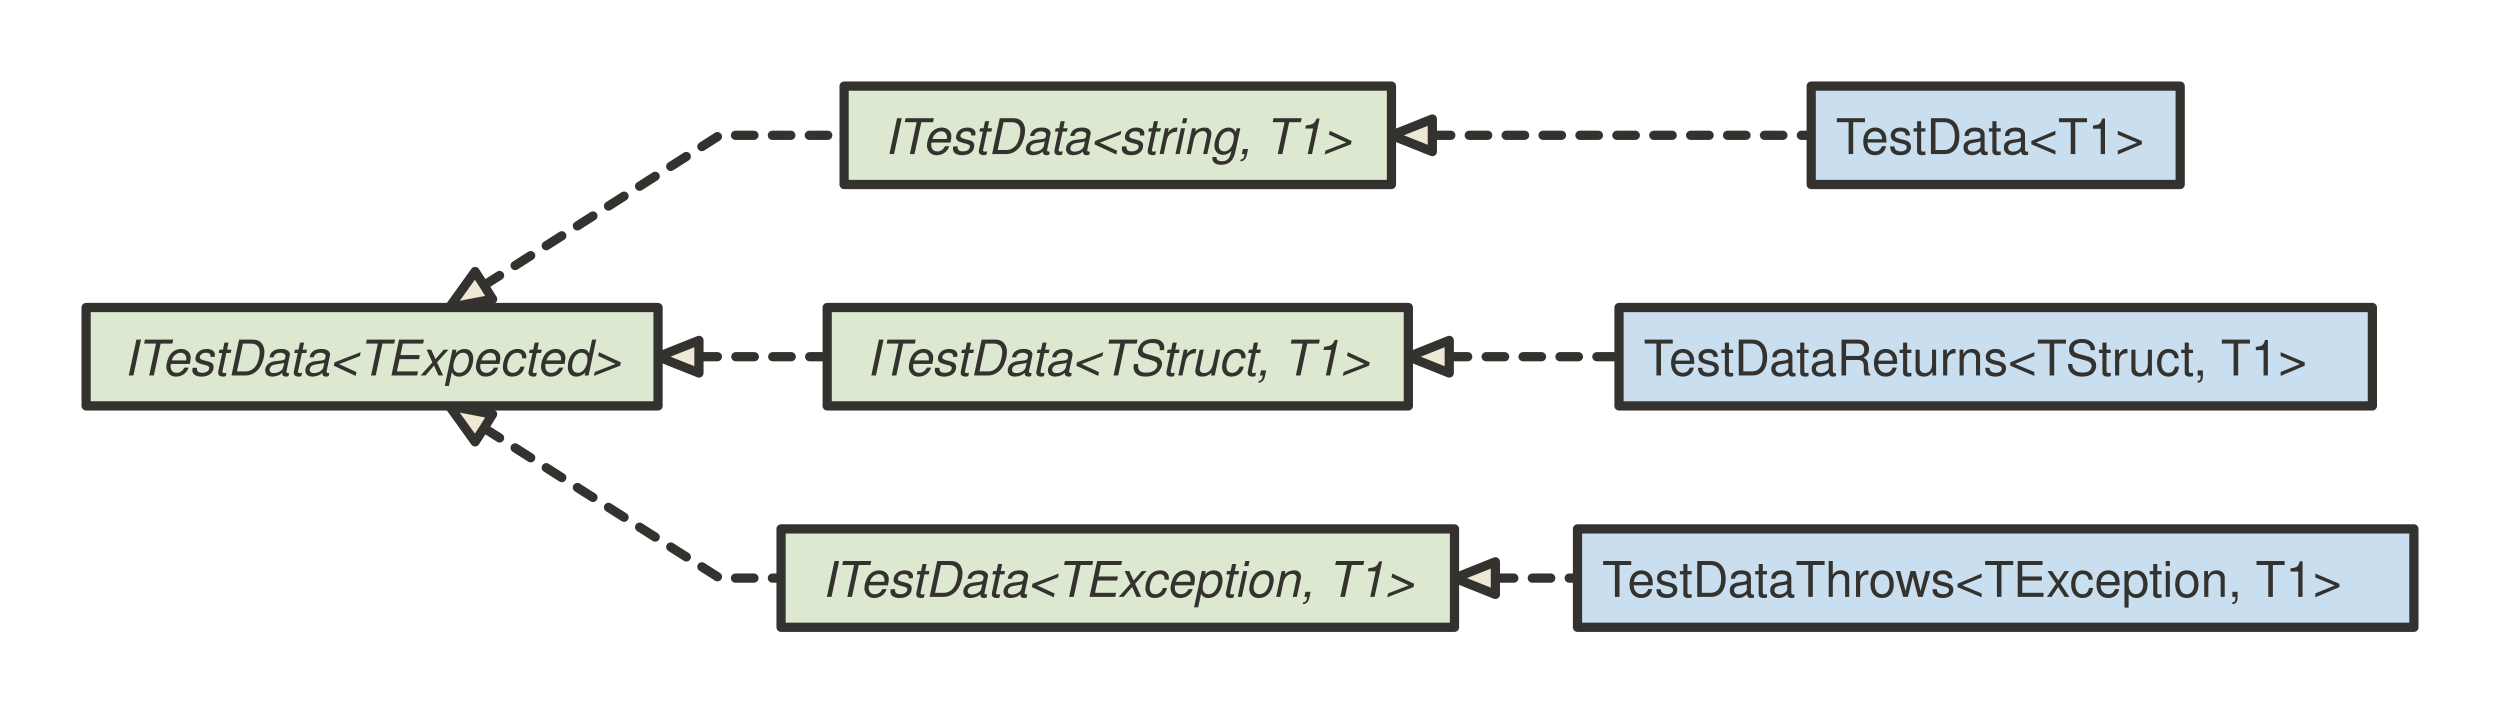
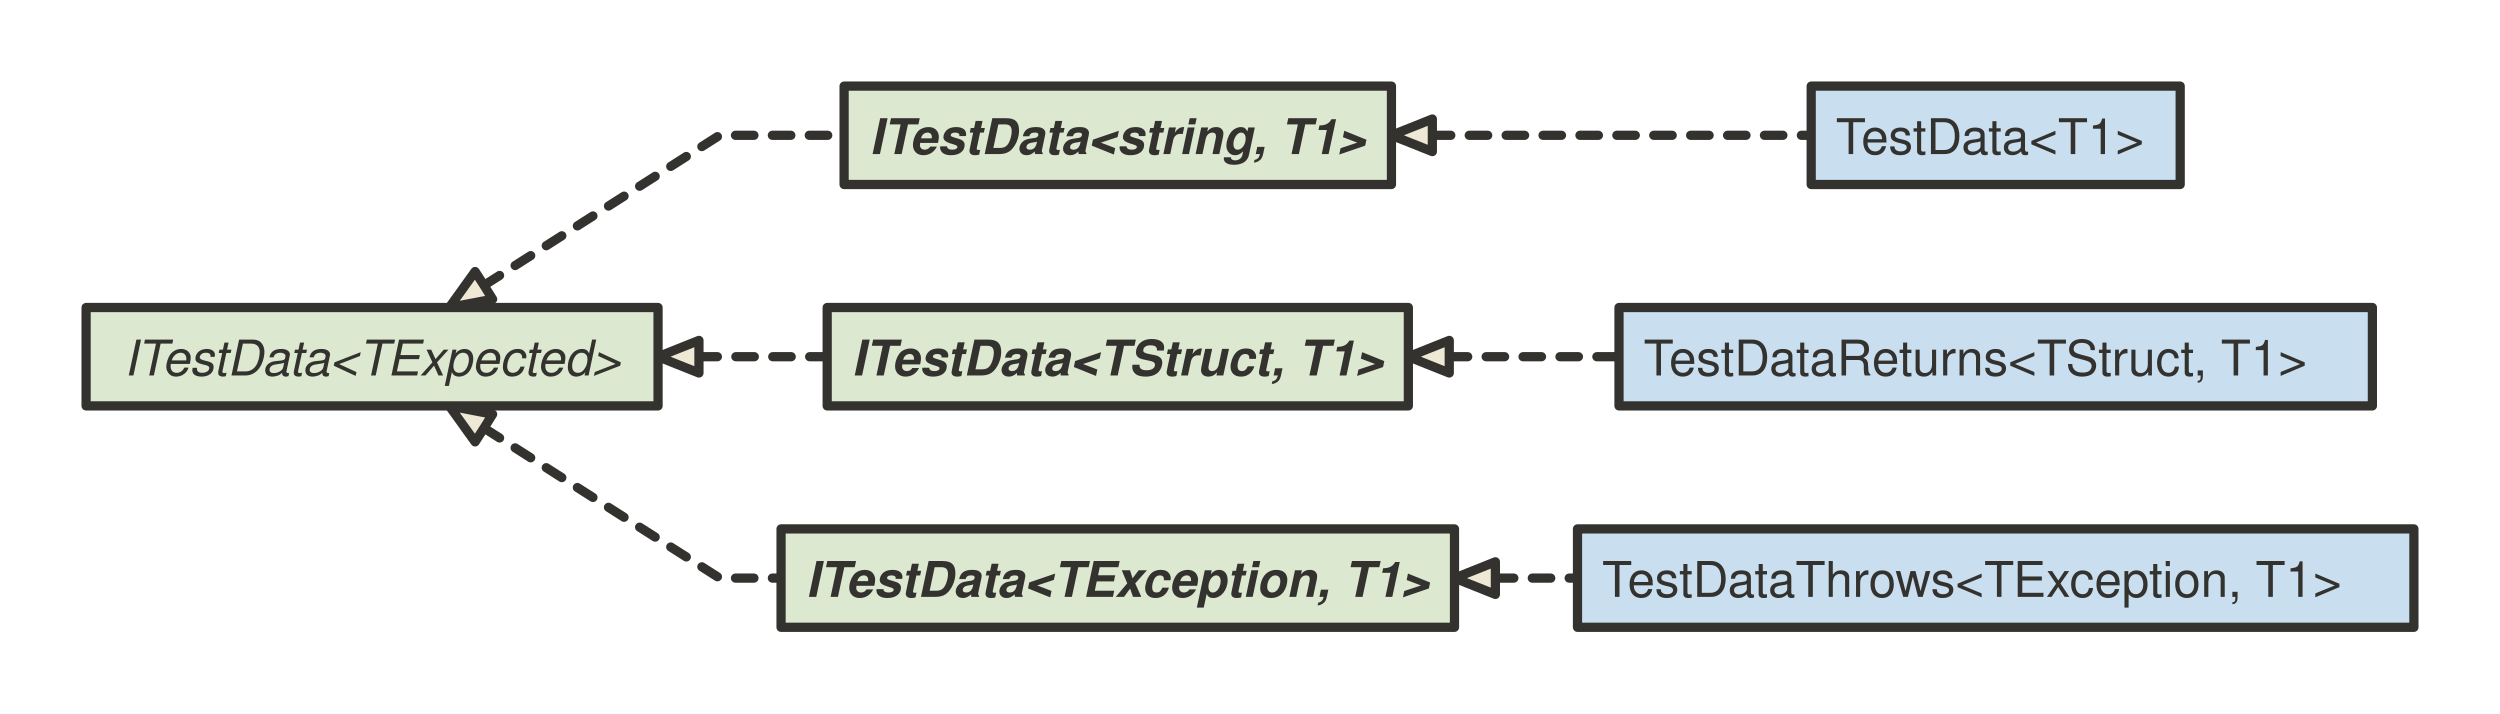
<svg xmlns="http://www.w3.org/2000/svg" version="1.1" baseProfile="full" width="813.0" height="232.0" viewBox="0 0 813 232">
  <g stroke-width="1.0" text-align="left" font="12pt Helvetica, Arial, sans-serif" font-size="12pt" font-family="Helvetica" font-weight="bold" font-style="normal">
    <g font-family="Helvetica" font-size="12pt" font-weight="bold" font-style="normal" stroke-width="3.0" stroke-linejoin="round" stroke-linecap="round" stroke="#33322E">
      <g stroke="transparent" fill="transparent">
        <rect x="0.0" y="0.0" height="232.0" width="813.0" stroke="none" />
      </g>
      <g transform="translate(8, 8)" fill="#33322E">
        <g transform="translate(20, 20)" fill="#eee8d5" font-family="Helvetica" font-size="12pt" font-weight="normal" font-style="normal">
          <g stroke-dasharray="6 6">
            <path d="M129.4 64.8 L206 16 L246.5 16 L246.5 16.0 " fill="none" />
          </g>
          <path d="M126.5 60.3 L129.4 64.8 L132.2 69.3 L118.1 72.0 Z" />
          <g stroke-dasharray="6 6">
            <path d="M437.8 16.0 L465 16 L561 16 L561.0 16.0 " fill="none" />
          </g>
          <path d="M437.8 10.7 L437.8 16.0 L437.8 21.3 L424.5 16.0 Z" />
          <g stroke-dasharray="6 6">
            <path d="M199.3 88.0 L206 88 L241 88 L241.0 88.0 " fill="none" />
          </g>
          <path d="M199.3 82.7 L199.3 88.0 L199.3 93.3 L186.0 88.0 Z" />
          <g stroke-dasharray="6 6">
            <path d="M443.3 88.0 L465 88 L498.5 88 L498.5 88.0 " fill="none" />
          </g>
          <path d="M443.3 82.7 L443.3 88.0 L443.3 93.3 L430.0 88.0 Z" />
          <g stroke-dasharray="6 6">
            <path d="M129.4 111.2 L206 160 L226 160 L226.0 160.0 " fill="none" />
          </g>
          <path d="M132.2 106.7 L129.4 111.2 L126.5 115.7 L118.1 104.0 Z" />
          <g stroke-dasharray="6 6">
            <path d="M458.3 160.0 L465 160 L485 160 L485.0 160.0 " fill="none" />
          </g>
          <path d="M458.3 154.7 L458.3 160.0 L458.3 165.3 L445.0 160.0 Z" />
          <g data-name="ITestData&lt;TExpected&gt;">
            <g fill="#DCE8CF" stroke="#33322E" data-name="ITestData&lt;TExpected&gt;">
              <rect x="0.0" y="72.0" height="32.0" width="186.0" data-name="ITestData&lt;TExpected&gt;" />
            </g>
            <g transform="translate(0, 72)" font-family="Helvetica" font-size="12pt" font-weight="normal" font-style="italic" data-name="ITestData&lt;TExpected&gt;" data-compartment="0">
              <g transform="translate(8, 8)" fill="#33322E" text-align="center" data-name="ITestData&lt;TExpected&gt;" data-compartment="0">
                <text x="85.0" y="14.1" stroke="none" text-anchor="middle" data-name="ITestData&lt;TExpected&gt;" data-compartment="0">ITestData&lt;TExpected&gt;</text>
              </g>
            </g>
          </g>
          <g data-name="ITestData&lt;string, T1&gt;">
            <g fill="#DCE8CF" stroke="#33322E" data-name="ITestData&lt;string, T1&gt;">
              <rect x="246.5" y="0.0" height="32.0" width="178.0" data-name="ITestData&lt;string, T1&gt;" />
            </g>
-             <g transform="translate(246.5, 0)" font-family="Helvetica" font-size="12pt" font-weight="normal" font-style="italic" data-name="ITestData&lt;string, T1&gt;" data-compartment="0">
+             <g transform="translate(246.5, 0)" font-family="Helvetica" font-size="12pt" font-weight="bold" font-style="italic" data-name="ITestData&lt;string, T1&gt;" data-compartment="0">
              <g transform="translate(8, 8)" fill="#33322E" text-align="center" data-name="ITestData&lt;string, T1&gt;" data-compartment="0">
                <text x="81.0" y="14.1" stroke="none" text-anchor="middle" data-name="ITestData&lt;string, T1&gt;" data-compartment="0">ITestData&lt;string, T1&gt;</text>
              </g>
            </g>
          </g>
          <g data-name="TestData&lt;T1&gt;">
            <g fill="#C9DEEF" stroke="#33322E" data-name="TestData&lt;T1&gt;">
              <rect x="561.0" y="0.0" height="32.0" width="120.0" data-name="TestData&lt;T1&gt;" />
            </g>
            <g transform="translate(561, 0)" font-family="Helvetica" font-size="12pt" font-weight="normal" font-style="normal" data-name="TestData&lt;T1&gt;" data-compartment="0">
              <g transform="translate(8, 8)" fill="#33322E" text-align="left" data-name="TestData&lt;T1&gt;" data-compartment="0">
                <text x="0.0" y="14.1" stroke="none" data-name="TestData&lt;T1&gt;" data-compartment="0">TestData&lt;T1&gt;</text>
              </g>
            </g>
          </g>
          <g data-name="ITestData&lt;TStruct, T1&gt;">
            <g fill="#DCE8CF" stroke="#33322E" data-name="ITestData&lt;TStruct, T1&gt;">
              <rect x="241.0" y="72.0" height="32.0" width="189.0" data-name="ITestData&lt;TStruct, T1&gt;" />
            </g>
-             <g transform="translate(241, 72)" font-family="Helvetica" font-size="12pt" font-weight="normal" font-style="italic" data-name="ITestData&lt;TStruct, T1&gt;" data-compartment="0">
+             <g transform="translate(241, 72)" font-family="Helvetica" font-size="12pt" font-weight="bold" font-style="italic" data-name="ITestData&lt;TStruct, T1&gt;" data-compartment="0">
              <g transform="translate(8, 8)" fill="#33322E" text-align="center" data-name="ITestData&lt;TStruct, T1&gt;" data-compartment="0">
                <text x="86.5" y="14.1" stroke="none" text-anchor="middle" data-name="ITestData&lt;TStruct, T1&gt;" data-compartment="0">ITestData&lt;TStruct, T1&gt;</text>
              </g>
            </g>
          </g>
          <g data-name="TestDataReturns&lt;TStruct, T1&gt;">
            <g fill="#C9DEEF" stroke="#33322E" data-name="TestDataReturns&lt;TStruct, T1&gt;">
              <rect x="498.5" y="72.0" height="32.0" width="245.0" data-name="TestDataReturns&lt;TStruct, T1&gt;" />
            </g>
            <g transform="translate(498.5, 72)" font-family="Helvetica" font-size="12pt" font-weight="normal" font-style="normal" data-name="TestDataReturns&lt;TStruct, T1&gt;" data-compartment="0">
              <g transform="translate(8, 8)" fill="#33322E" text-align="left" data-name="TestDataReturns&lt;TStruct, T1&gt;" data-compartment="0">
                <text x="0.0" y="14.1" stroke="none" data-name="TestDataReturns&lt;TStruct, T1&gt;" data-compartment="0">TestDataReturns&lt;TStruct, T1&gt;</text>
              </g>
            </g>
          </g>
          <g data-name="ITestData&lt;TException, T1&gt;">
            <g fill="#DCE8CF" stroke="#33322E" data-name="ITestData&lt;TException, T1&gt;">
              <rect x="226.0" y="144.0" height="32.0" width="219.0" data-name="ITestData&lt;TException, T1&gt;" />
            </g>
-             <g transform="translate(226, 144)" font-family="Helvetica" font-size="12pt" font-weight="normal" font-style="italic" data-name="ITestData&lt;TException, T1&gt;" data-compartment="0">
+             <g transform="translate(226, 144)" font-family="Helvetica" font-size="12pt" font-weight="bold" font-style="italic" data-name="ITestData&lt;TException, T1&gt;" data-compartment="0">
              <g transform="translate(8, 8)" fill="#33322E" text-align="center" data-name="ITestData&lt;TException, T1&gt;" data-compartment="0">
                <text x="101.5" y="14.1" stroke="none" text-anchor="middle" data-name="ITestData&lt;TException, T1&gt;" data-compartment="0">ITestData&lt;TException, T1&gt;</text>
              </g>
            </g>
          </g>
          <g data-name="TestDataThrows&lt;TException, T1&gt;">
            <g fill="#C9DEEF" stroke="#33322E" data-name="TestDataThrows&lt;TException, T1&gt;">
              <rect x="485.0" y="144.0" height="32.0" width="272.0" data-name="TestDataThrows&lt;TException, T1&gt;" />
            </g>
            <g transform="translate(485, 144)" font-family="Helvetica" font-size="12pt" font-weight="normal" font-style="normal" data-name="TestDataThrows&lt;TException, T1&gt;" data-compartment="0">
              <g transform="translate(8, 8)" fill="#33322E" text-align="left" data-name="TestDataThrows&lt;TException, T1&gt;" data-compartment="0">
                <text x="0.0" y="14.1" stroke="none" data-name="TestDataThrows&lt;TException, T1&gt;" data-compartment="0">TestDataThrows&lt;TException, T1&gt;</text>
              </g>
            </g>
          </g>
        </g>
      </g>
    </g>
  </g>
</svg>
